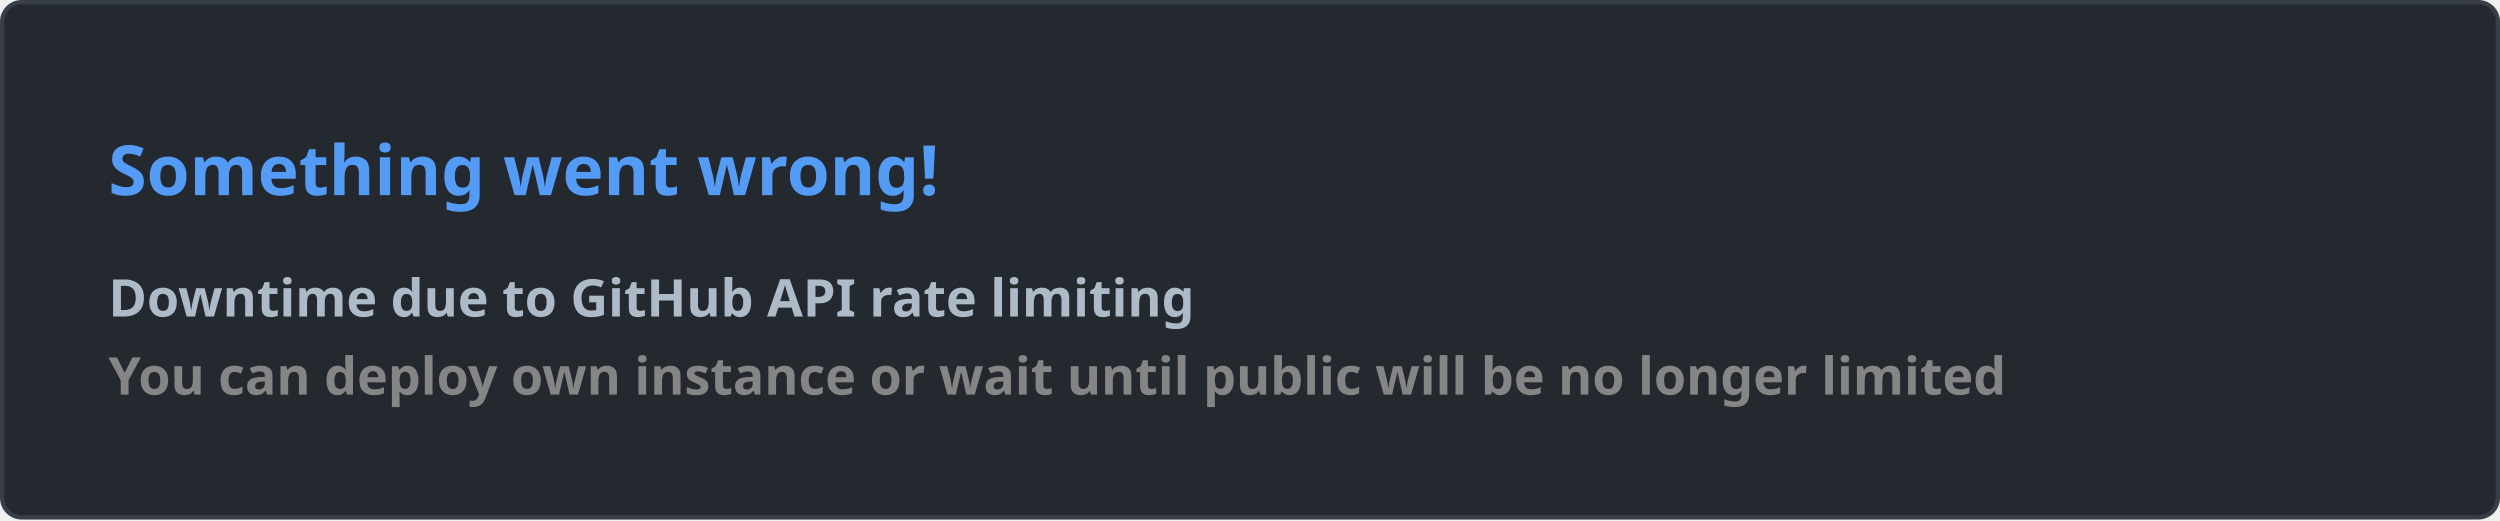
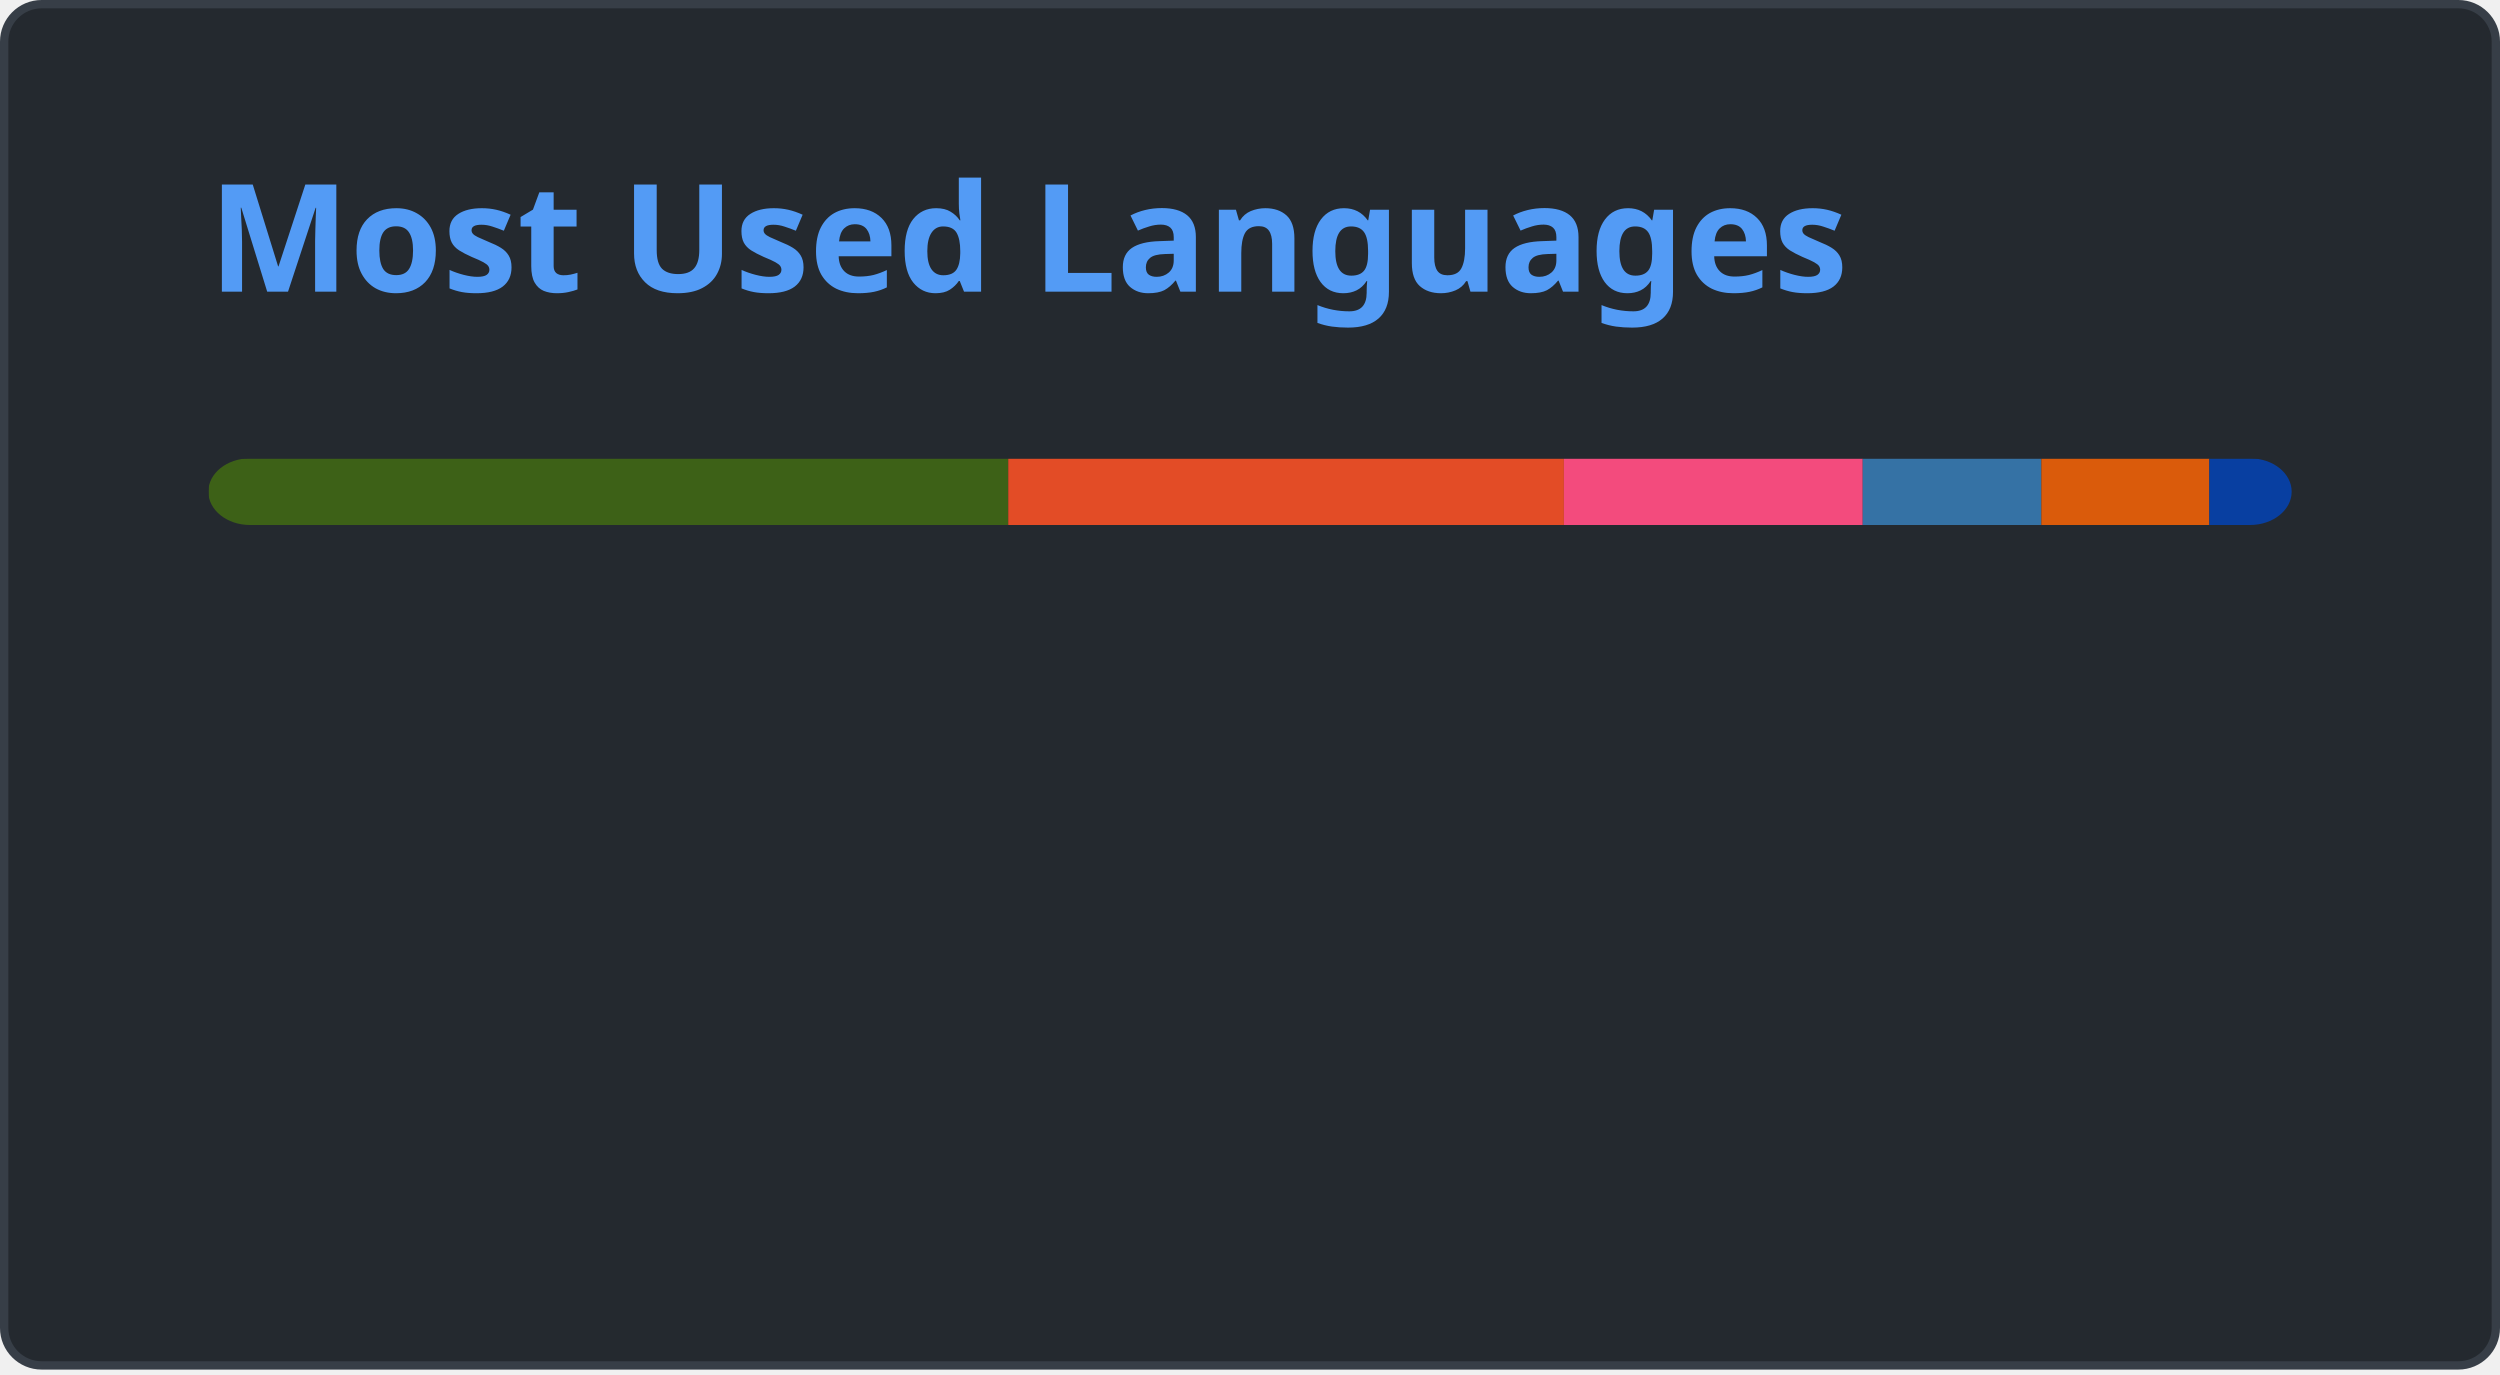
- <svg xmlns="http://www.w3.org/2000/svg" width="576.5" height="120" viewBox="0 0 576.5 120" fill="#24292F">
+ <svg xmlns="http://www.w3.org/2000/svg" width="300" height="165" viewBox="0 0 300 165" fill="none" role="img" aria-labelledby="descId">
  <style>
-     .text { font: 600 16px 'Segoe UI', Ubuntu, Sans-Serif; fill: #539bf5 }
-     .small { font: 600 12px 'Segoe UI', Ubuntu, Sans-Serif; fill: #ADBAC7 }
-     .gray { fill: #858585 }
-     </style>
-   <rect x="0.5" y="0.5" width="575.5" height="99%" rx="4.5" fill="#24292F" stroke="#373E47" />
-   <text x="25" y="45" class="text">Something went wrong!</text>
-   <text data-testid="message" x="25" y="55" class="text small">
-     <tspan x="25" dy="18">Downtime due to GitHub API rate limiting</tspan>
-     <tspan x="25" dy="18" class="gray">You can deploy own instance or wait until public will be no longer limited</tspan>
-   </text>
+           .header {
+             font: 600 18px 'Segoe UI', Ubuntu, Sans-Serif;
+             fill: #539bf5;
+             animation: fadeInAnimation 0.8s ease-in-out forwards;
+           }
+           @supports(-moz-appearance: auto) {
+             /* Selector detects Firefox */
+             .header { font-size: 15.5px; }
+           }
+           
+     @keyframes slideInAnimation {
+       from {
+         width: 0;
+       }
+       to {
+         width: calc(100%-100px);
+       }
+     }
+     @keyframes growWidthAnimation {
+       from {
+         width: 0;
+       }
+       to {
+         width: 100%;
+       }
+     }
+     .stat {
+       font: 600 14px 'Segoe UI', Ubuntu, "Helvetica Neue", Sans-Serif; fill: #ADBAC7;
+     }
+     @supports(-moz-appearance: auto) {
+       /* Selector detects Firefox */
+       .stat { font-size:12px; }
+     }
+     .bold { font-weight: 700 }
+     .lang-name {
+       font: 400 11px "Segoe UI", Ubuntu, Sans-Serif;
+       fill: #ADBAC7;
+     }
+     .stagger {
+       opacity: 0;
+       animation: fadeInAnimation 0.3s ease-in-out forwards;
+     }
+     #rect-mask rect{
+       animation: slideInAnimation 1s ease-in-out forwards;
+     }
+     .lang-progress{
+       animation: growWidthAnimation 0.6s ease-in-out forwards;
+     }
+     
+ 
+           
+       /* Animations */
+       @keyframes scaleInAnimation {
+         from {
+           transform: translate(-5px, 5px) scale(0);
+         }
+         to {
+           transform: translate(-5px, 5px) scale(1);
+         }
+       }
+       @keyframes fadeInAnimation {
+         from {
+           opacity: 0;
+         }
+         to {
+           opacity: 1;
+         }
+       }
+     
+           
+         </style>
+   <rect data-testid="card-bg" x="0.5" y="0.5" rx="4.5" height="99%" stroke="#373E47" width="299" fill="#24292F" stroke-opacity="1" />
+   <g data-testid="card-title" transform="translate(25, 35)">
+     <g transform="translate(0, 0)">
+       <text x="0" y="0" class="header" data-testid="header">Most Used Languages</text>
+     </g>
+   </g>
+   <g data-testid="main-card-body" transform="translate(0, 55)">
+     <svg data-testid="lang-items" x="25">
+       <mask id="rect-mask">
+         <rect x="0" y="0" width="250" height="8" fill="white" rx="5" />
+       </mask>
+       <rect mask="url(#rect-mask)" data-testid="lang-progress" x="0" y="0" width="95.99" height="8" fill="#3D6117" />
+       <rect mask="url(#rect-mask)" data-testid="lang-progress" x="95.99" y="0" width="66.68" height="8" fill="#e34c26" />
+       <rect mask="url(#rect-mask)" data-testid="lang-progress" x="162.67" y="0" width="35.86" height="8" fill="#f34b7d" />
+       <rect mask="url(#rect-mask)" data-testid="lang-progress" x="198.53" y="0" width="21.43" height="8" fill="#3572A5" />
+       <rect mask="url(#rect-mask)" data-testid="lang-progress" x="219.96" y="0" width="20.16" height="8" fill="#DA5B0B" />
+       <rect mask="url(#rect-mask)" data-testid="lang-progress" x="240.12" y="0" width="19.89" height="8" fill="#083fa1" />
+       <g transform="translate(0, 25)">
+         <g transform="translate(0, 0)">
+           <g transform="translate(0, 0)">
+             <g class="stagger" style="animation-delay: 450ms">
+               <circle cx="5" cy="6" r="5" fill="#3D6117" />
+               <text data-testid="lang-name" x="15" y="10" class="lang-name">
+         TeX 38.40%
+       </text>
+             </g>
+           </g>
+           <g transform="translate(0, 25)">
+             <g class="stagger" style="animation-delay: 600ms">
+               <circle cx="5" cy="6" r="5" fill="#e34c26" />
+               <text data-testid="lang-name" x="15" y="10" class="lang-name">
+         HTML 26.67%
+       </text>
+             </g>
+           </g>
+           <g transform="translate(0, 50)">
+             <g class="stagger" style="animation-delay: 750ms">
+               <circle cx="5" cy="6" r="5" fill="#f34b7d" />
+               <text data-testid="lang-name" x="15" y="10" class="lang-name">
+         C++ 14.34%
+       </text>
+             </g>
+           </g>
+         </g>
+         <g transform="translate(150, 0)">
+           <g transform="translate(0, 0)">
+             <g class="stagger" style="animation-delay: 450ms">
+               <circle cx="5" cy="6" r="5" fill="#3572A5" />
+               <text data-testid="lang-name" x="15" y="10" class="lang-name">
+         Python 8.57%
+       </text>
+             </g>
+           </g>
+           <g transform="translate(0, 25)">
+             <g class="stagger" style="animation-delay: 600ms">
+               <circle cx="5" cy="6" r="5" fill="#DA5B0B" />
+               <text data-testid="lang-name" x="15" y="10" class="lang-name">
+         Jupyter Notebook 8.06%
+       </text>
+             </g>
+           </g>
+           <g transform="translate(0, 50)">
+             <g class="stagger" style="animation-delay: 750ms">
+               <circle cx="5" cy="6" r="5" fill="#083fa1" />
+               <text data-testid="lang-name" x="15" y="10" class="lang-name">
+         Markdown 3.96%
+       </text>
+             </g>
+           </g>
+         </g>
+       </g>
+     </svg>
+   </g>
</svg>
